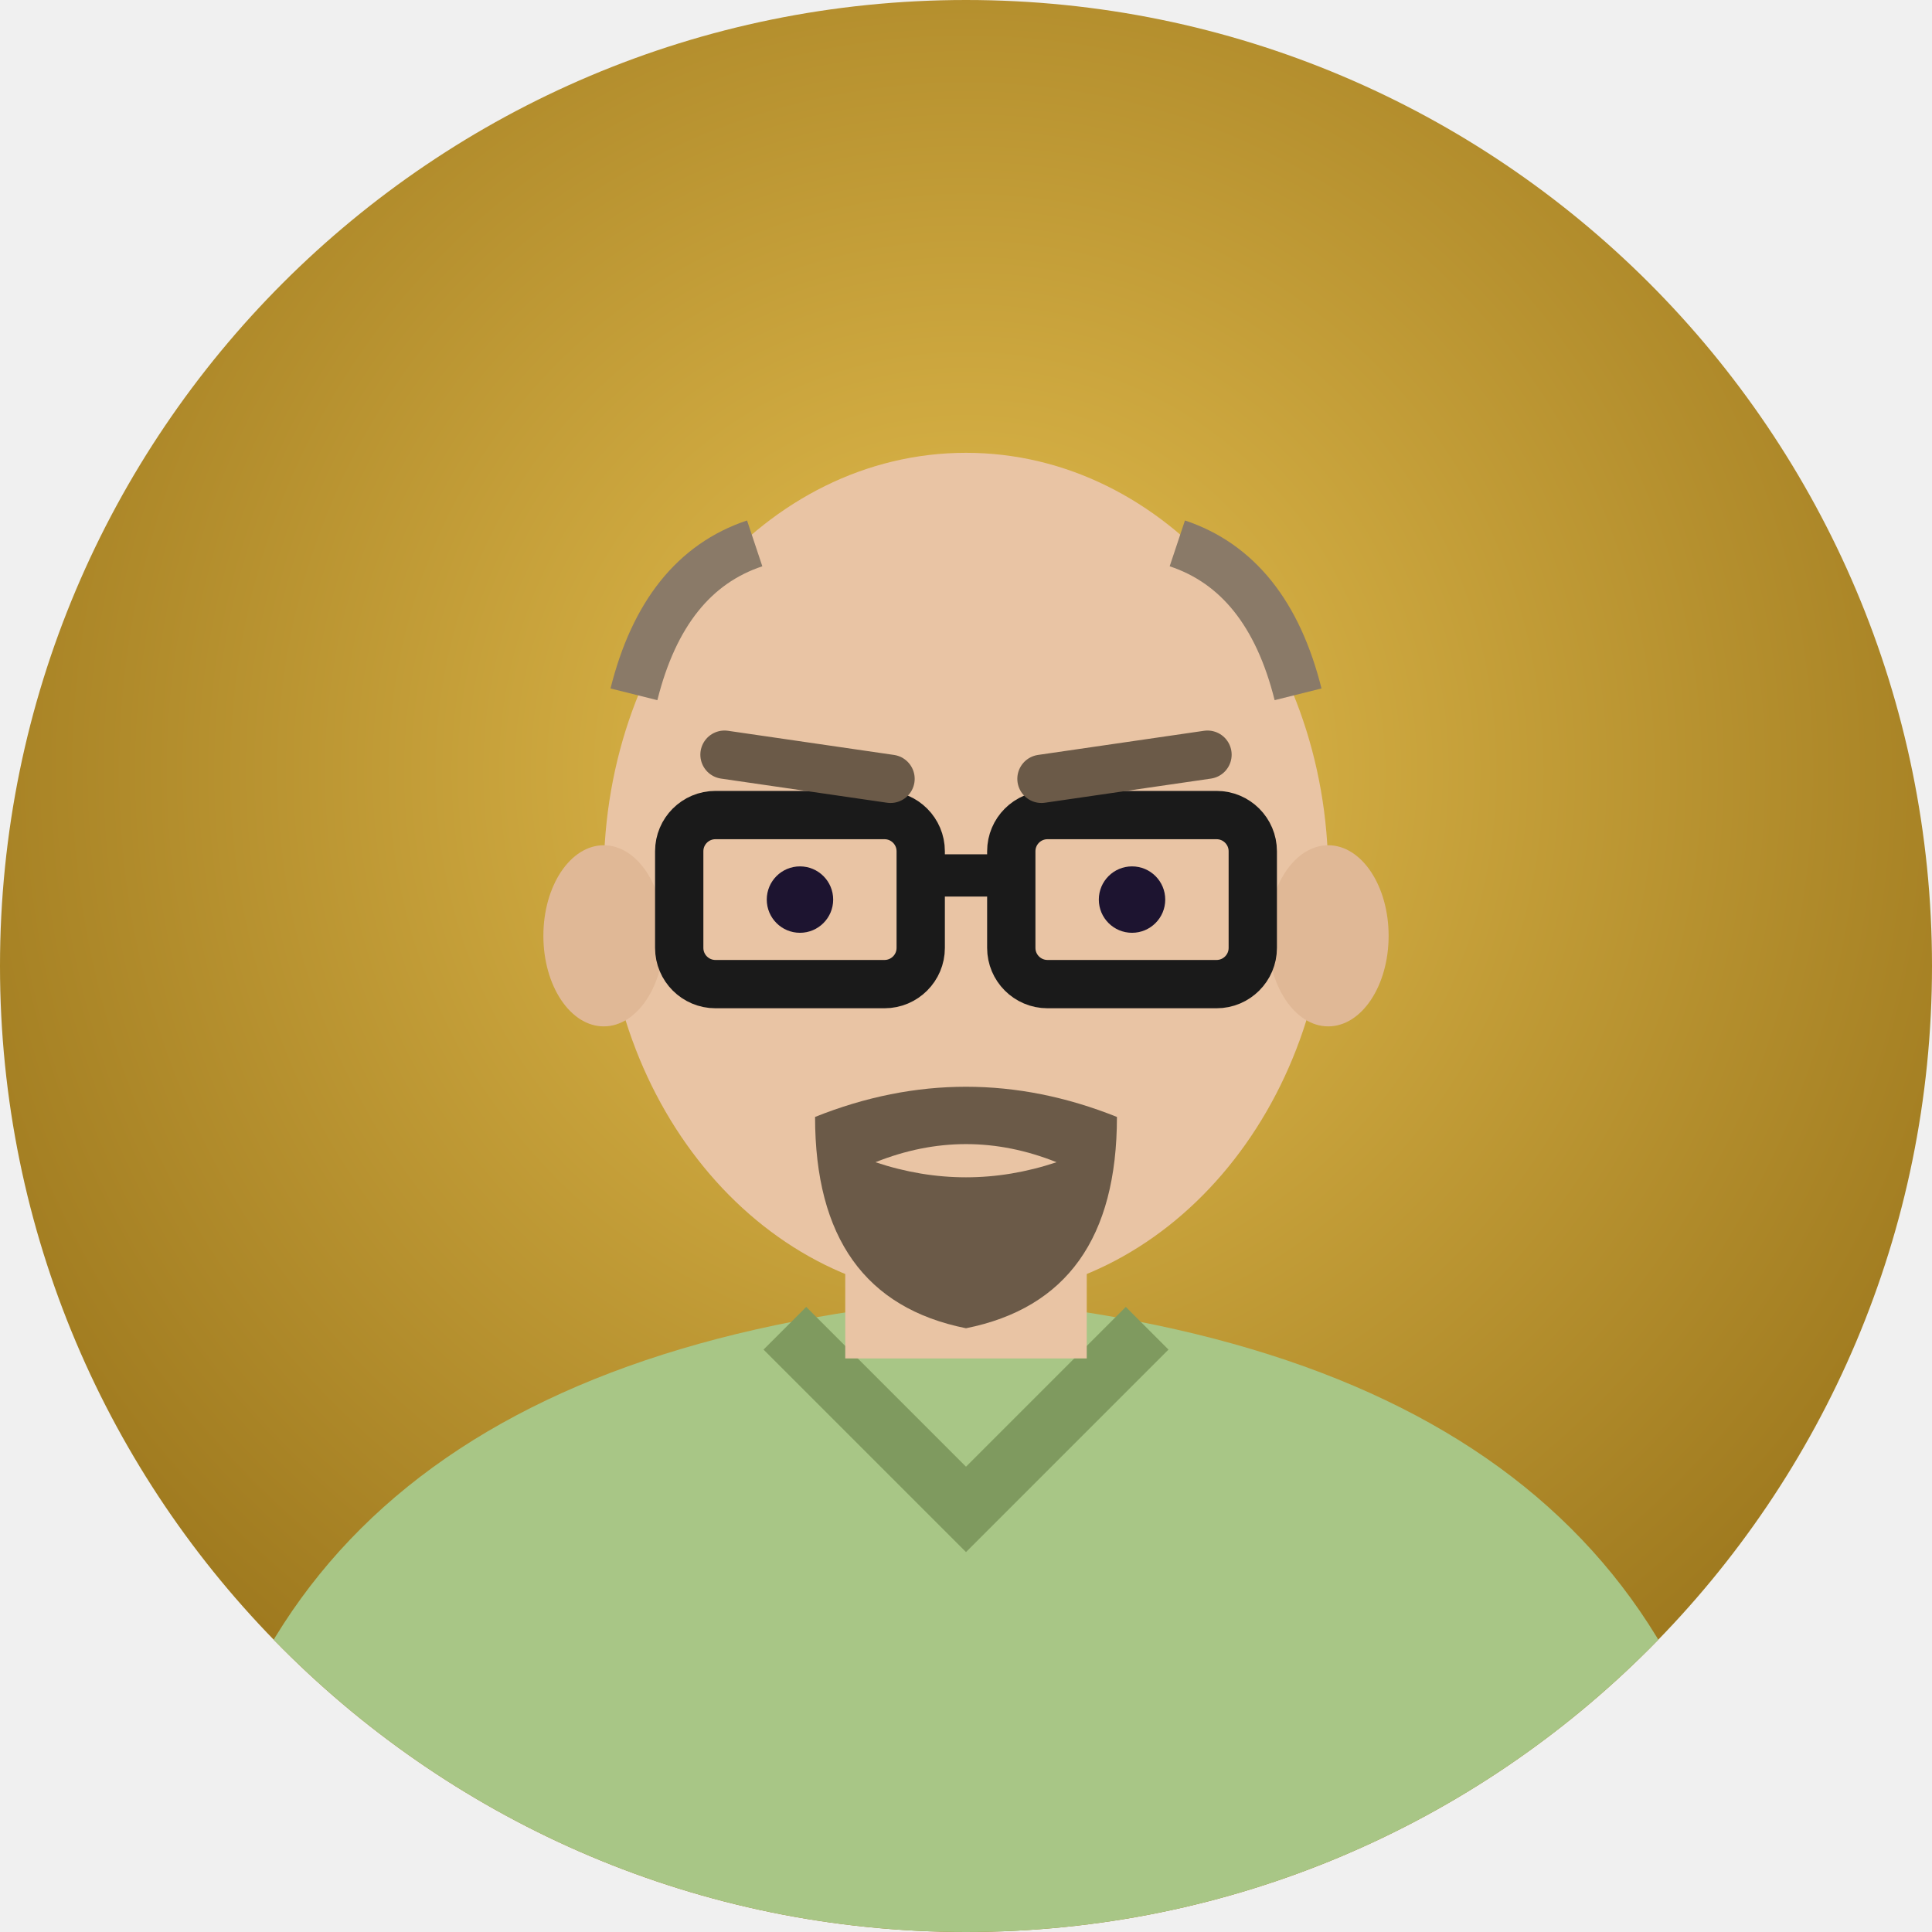
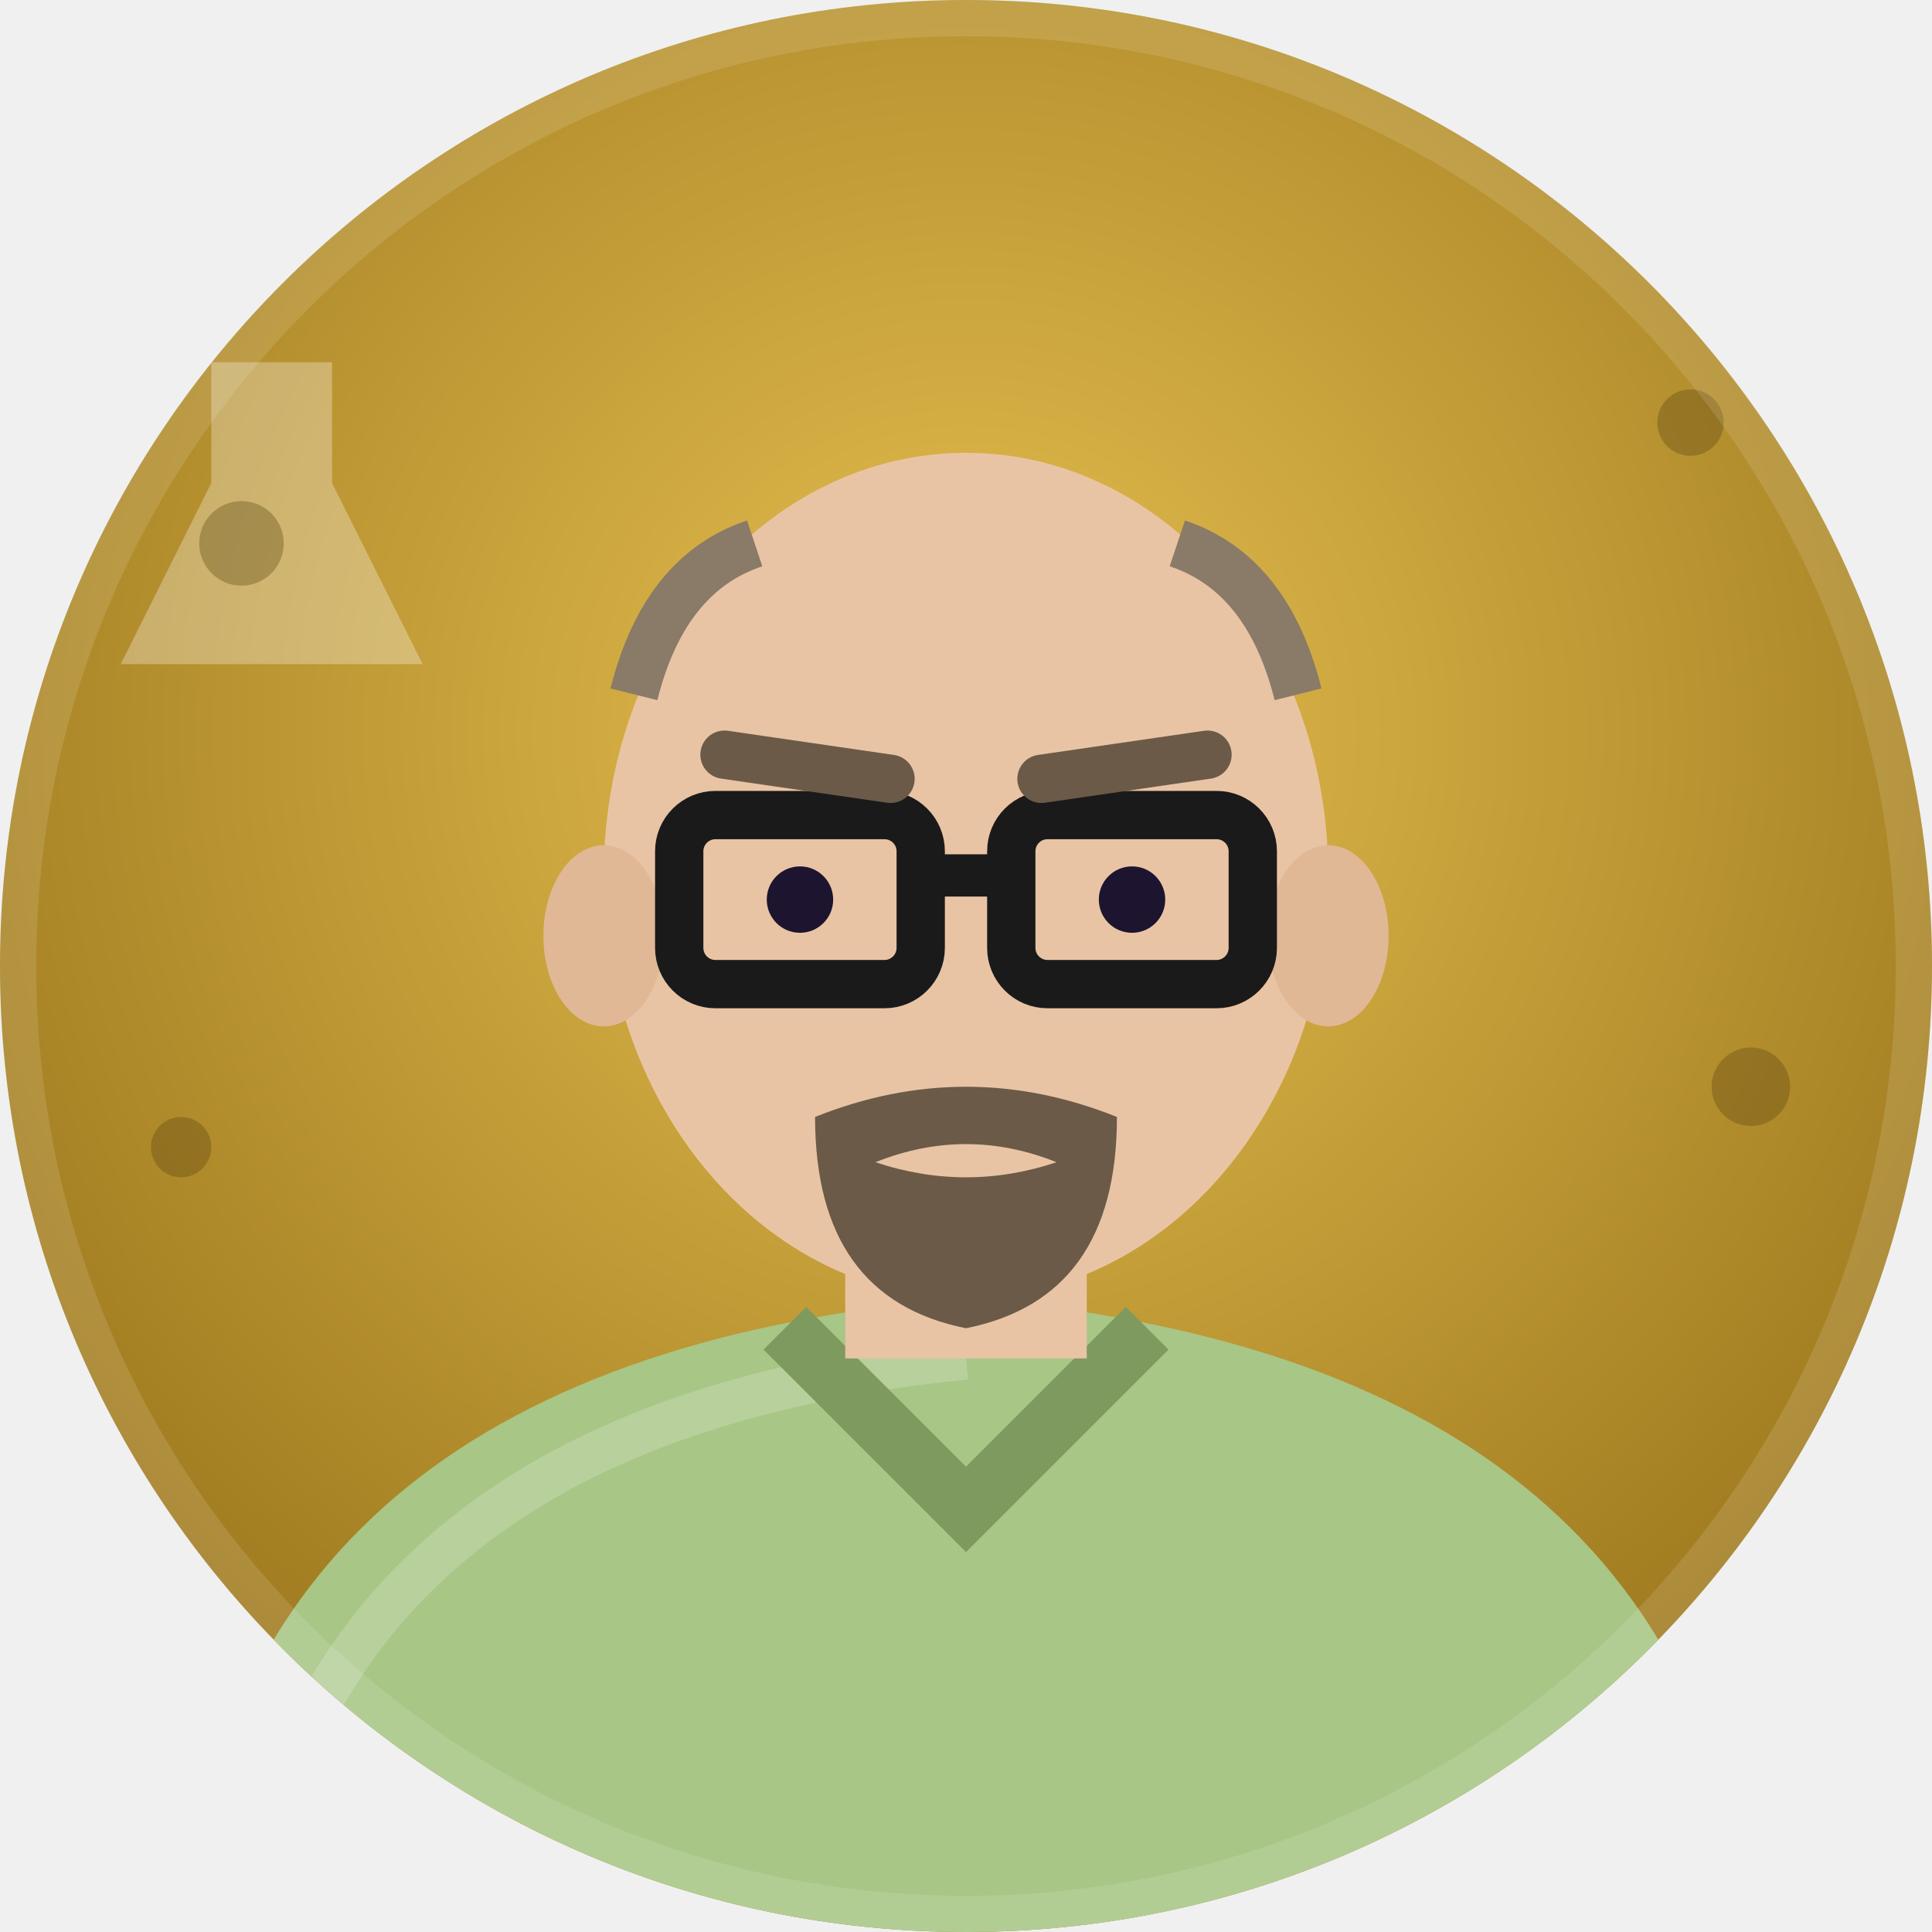
<svg xmlns="http://www.w3.org/2000/svg" viewBox="0 0 64 64">
  <defs>
-     <clipPath id="c">
+     <clipPath id="chemist-c">
      <circle cx="32" cy="32" r="32" />
    </clipPath>
-     <radialGradient id="bg" cx="50%" cy="40%" r="65%">
+     <radialGradient id="chemist-bg" cx="50%" cy="38%" r="68%">
      <stop offset="0" stop-color="#e6c050" />
      <stop offset="1" stop-color="#957018" />
    </radialGradient>
+     <radialGradient id="chemist-sk" cx="40%" cy="35%" r="70%">
+       <stop offset="0" stop-color="#fff" stop-opacity=".28" />
+       <stop offset="1" stop-color="#fff" stop-opacity="0" />
+     </radialGradient>
  </defs>
-   <g clip-path="url(#c)">
-     <rect width="64" height="64" fill="url(#bg)" />
+   <g clip-path="url(#chemist-c)">
+     <rect width="64" height="64" fill="url(#chemist-bg)" />
+     <g fill="#fff" opacity=".3">
+       <path d="M7 12 h4 v4 l3 6 h-10 l3 -6Z" />
+     </g>
+     <g fill="#5a4410" opacity=".35">
+       <circle cx="8" cy="18" r="1.4" />
+       <circle cx="56" cy="14" r="1.1" />
+       <circle cx="58" cy="36" r="1.3" />
+       <circle cx="6" cy="38" r="1" />
+     </g>
    <path d="M6 64 Q8 45 32 43 Q56 45 58 64Z" fill="#a8c686" />
+     <path d="M8.5 62 Q12 47 32 45" stroke="#fff" stroke-opacity=".18" stroke-width="1.4" fill="none" />
    <path d="M26 44 L32 50 L38 44" stroke="#7f9a5f" stroke-width="2" fill="none" />
    <rect x="28" y="38" width="8" height="7" fill="#e9c4a4" />
+     <rect x="28" y="38" width="8" height="2.6" fill="#000" opacity=".12" />
    <ellipse cx="32" cy="29" rx="12" ry="14" fill="#e9c4a4" />
    <ellipse cx="20" cy="31" rx="2" ry="3" fill="#e0b896" />
    <ellipse cx="44" cy="31" rx="2" ry="3" fill="#e0b896" />
    <path d="M21 23 Q22 19 25 18 M43 23 Q42 19 39 18" stroke="#8a7a68" stroke-width="1.6" fill="none" />
    <rect x="22.5" y="27" width="8" height="5.6" rx="1.2" fill="none" stroke="#1a1a1a" stroke-width="1.6" />
    <rect x="33.5" y="27" width="8" height="5.6" rx="1.2" fill="none" stroke="#1a1a1a" stroke-width="1.6" />
    <path d="M30.5 29 H33.5" stroke="#1a1a1a" stroke-width="1.4" />
    <circle cx="26.5" cy="29.8" r="1.1" fill="#1d1430" />
    <circle cx="37.5" cy="29.8" r="1.1" fill="#1d1430" />
    <path d="M24 25 L29.5 25.8 M40 25 L34.5 25.8" stroke="#6b5a48" stroke-width="1.6" stroke-linecap="round" />
    <path d="M27 37 Q32 35 37 37 Q37 43 32 44 Q27 43 27 37Z M29 38.5 Q32 37.3 35 38.5 Q32 39.5 29 38.5Z" fill="#6b5a48" fill-rule="evenodd" />
+     <circle cx="32" cy="32" r="31.4" fill="none" stroke="#fff" stroke-opacity=".12" stroke-width="1.2" />
  </g>
</svg>
